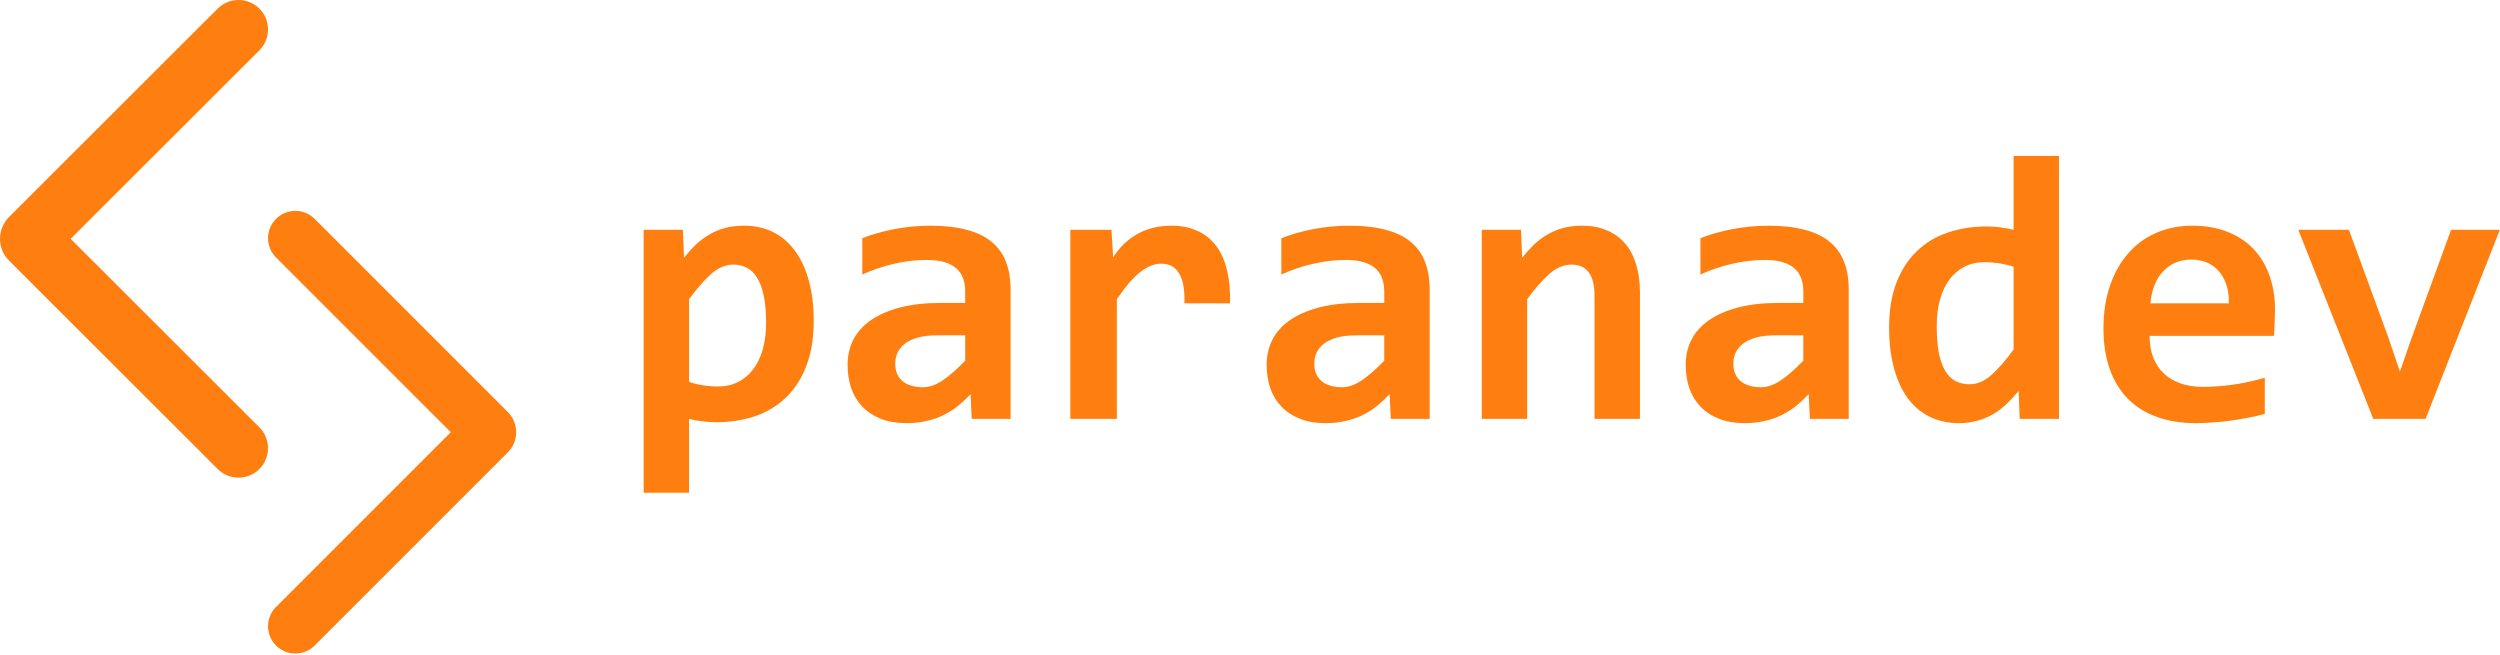
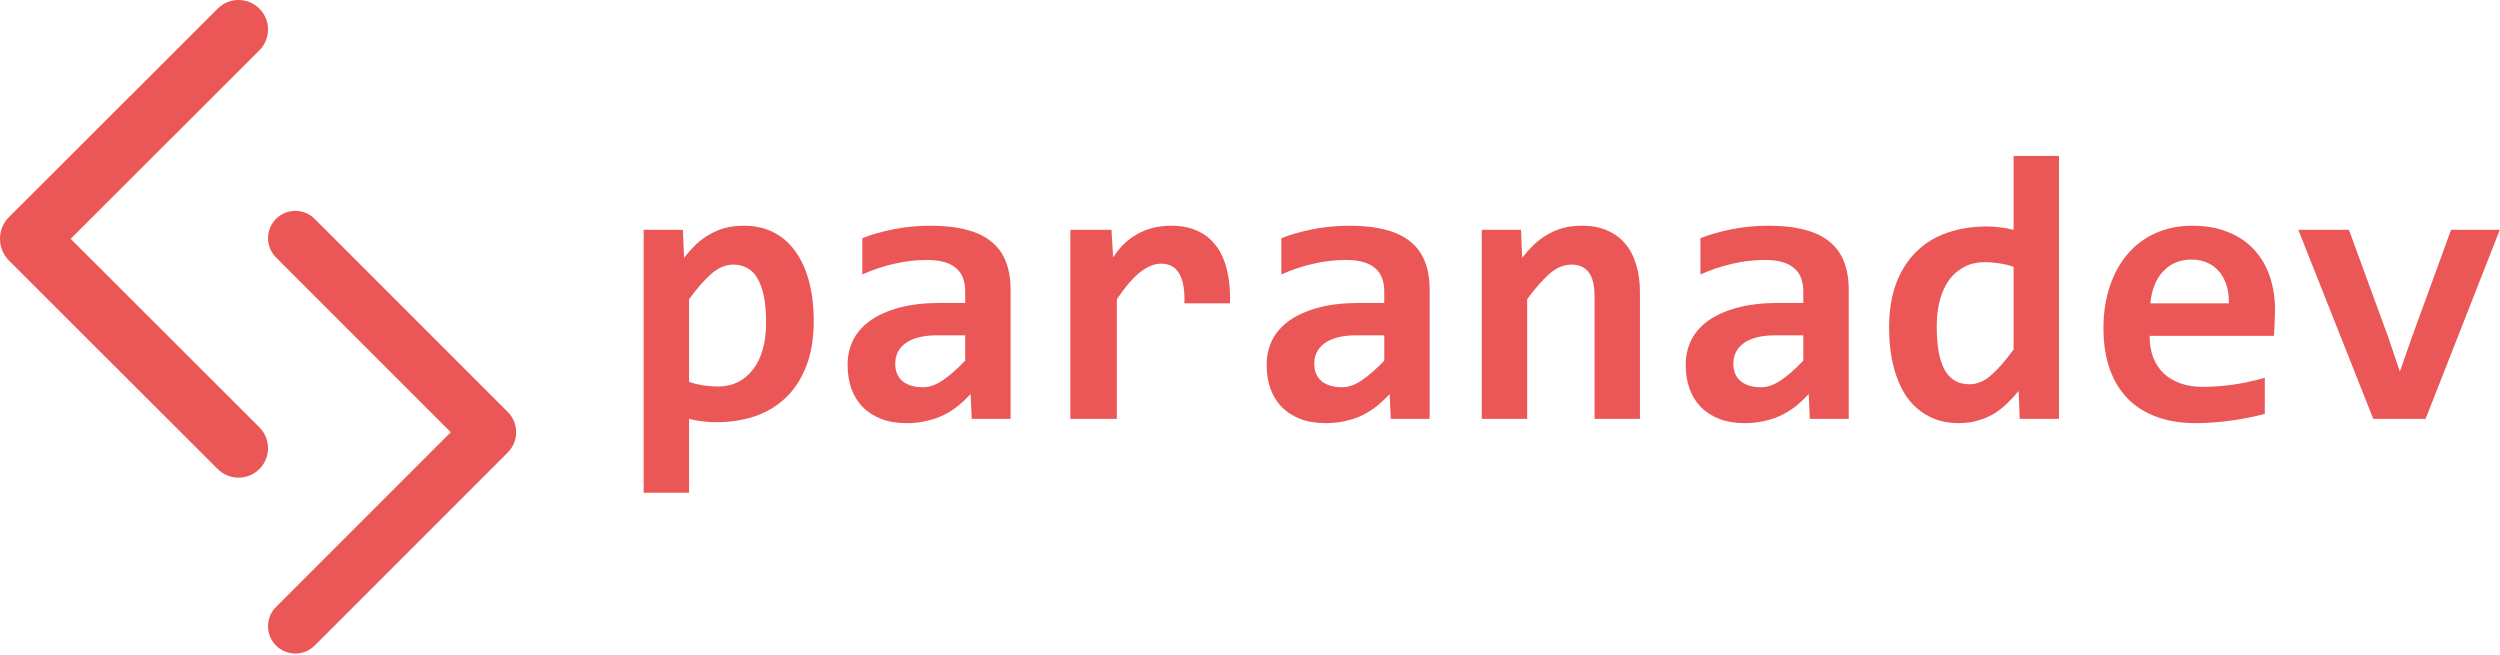
<svg xmlns="http://www.w3.org/2000/svg" width="100%" height="100%" viewBox="0 0 1968 515" fill="none">
-   <path fill-rule="evenodd" clip-rule="evenodd" d="M217.297 172.297C225.693 163.901 239.307 163.901 247.703 172.297L399.731 324.325C408.518 333.112 408.518 347.358 399.731 356.145L247.703 508.173C239.307 516.569 225.694 516.569 217.297 508.173C208.901 499.777 208.901 486.164 217.297 477.767L354.829 340.235L217.297 202.703C208.901 194.307 208.901 180.693 217.297 172.297Z" fill="#FE7F0F" />
-   <path fill-rule="evenodd" clip-rule="evenodd" d="M204.197 6.795C195.127 -2.265 180.421 -2.265 171.351 6.795L7.119 170.833C-2.373 180.314 -2.373 195.686 7.119 205.167L171.351 369.205C180.421 378.265 195.127 378.265 204.197 369.205C213.268 360.146 213.268 345.457 204.197 336.398L55.625 188L204.197 39.602C213.268 30.543 213.268 15.854 204.197 6.795Z" fill="#FE7F0F" />
-   <path d="M640.569 252.684C640.569 266.356 638.616 278.173 634.71 288.133C630.901 298.094 625.53 306.395 618.596 313.036C611.76 319.579 603.655 324.462 594.28 327.684C584.905 330.809 574.7 332.372 563.665 332.372C559.954 332.372 556.243 332.128 552.532 331.639C548.821 331.151 545.452 330.516 542.424 329.735V387.889H506.682V180.907H537.59L538.469 202.88C541.497 199.071 544.622 195.604 547.844 192.479C551.165 189.354 554.729 186.717 558.538 184.569C562.346 182.323 566.448 180.614 570.842 179.442C575.237 178.27 580.169 177.684 585.637 177.684C594.426 177.684 602.239 179.442 609.075 182.958C615.911 186.473 621.624 191.503 626.214 198.046C630.901 204.491 634.465 212.352 636.907 221.63C639.348 230.809 640.569 241.161 640.569 252.684ZM603.069 254.149C603.069 245.946 602.483 238.964 601.311 233.202C600.139 227.44 598.43 222.704 596.184 218.993C594.036 215.282 591.35 212.596 588.128 210.936C585.003 209.178 581.389 208.299 577.288 208.299C571.233 208.299 565.422 210.741 559.856 215.624C554.387 220.507 548.577 227.147 542.424 235.546V300.585C545.256 301.659 548.723 302.538 552.825 303.221C557.024 303.905 561.272 304.247 565.569 304.247C571.233 304.247 576.36 303.075 580.95 300.731C585.637 298.387 589.592 295.067 592.815 290.77C596.135 286.473 598.674 281.249 600.432 275.096C602.19 268.846 603.069 261.864 603.069 254.149Z" fill="#FE7F0F" />
-   <path d="M764.934 329.735L764.055 310.253C760.93 313.573 757.659 316.649 754.241 319.481C750.823 322.216 747.063 324.608 742.962 326.659C738.86 328.71 734.368 330.272 729.485 331.346C724.7 332.518 719.426 333.104 713.665 333.104C706.047 333.104 699.358 331.981 693.596 329.735C687.835 327.489 683.001 324.364 679.094 320.36C675.188 316.356 672.21 311.522 670.159 305.858C668.206 300.194 667.229 293.944 667.229 287.108C667.229 280.077 668.694 273.583 671.624 267.626C674.651 261.669 679.192 256.542 685.247 252.245C691.399 247.948 699.016 244.579 708.098 242.137C717.278 239.696 728.02 238.475 740.325 238.475H759.807V229.54C759.807 225.731 759.27 222.313 758.196 219.286C757.122 216.161 755.364 213.524 752.922 211.376C750.579 209.227 747.503 207.567 743.694 206.395C739.885 205.223 735.198 204.637 729.631 204.637C720.842 204.637 712.151 205.663 703.557 207.714C695.061 209.667 686.809 212.45 678.801 216.063V187.499C685.93 184.667 694.133 182.323 703.411 180.467C712.786 178.612 722.503 177.684 732.561 177.684C743.596 177.684 753.069 178.758 760.979 180.907C768.889 182.958 775.383 186.083 780.462 190.282C785.637 194.481 789.446 199.755 791.887 206.102C794.329 212.352 795.549 219.676 795.549 228.075V329.735H764.934ZM759.807 263.964H737.981C731.926 263.964 726.799 264.549 722.6 265.721C718.401 266.893 714.983 268.505 712.346 270.555C709.71 272.606 707.756 274.999 706.487 277.733C705.315 280.37 704.729 283.202 704.729 286.229C704.729 292.284 706.682 296.923 710.589 300.145C714.495 303.27 719.817 304.833 726.555 304.833C731.536 304.833 736.712 303.026 742.083 299.413C747.454 295.799 753.362 290.624 759.807 283.885V263.964Z" fill="#FE7F0F" />
-   <path d="M932.366 238.768C932.561 233.202 932.268 228.466 931.487 224.559C930.803 220.653 929.631 217.43 927.971 214.891C926.409 212.352 924.456 210.497 922.112 209.325C919.768 208.153 917.083 207.567 914.055 207.567C908.782 207.567 903.313 209.764 897.649 214.159C892.083 218.456 885.93 225.585 879.192 235.546V329.735H842.571V180.907H874.944L876.262 202.587C878.704 198.778 881.438 195.36 884.465 192.333C887.59 189.305 891.008 186.717 894.719 184.569C898.528 182.323 902.727 180.614 907.317 179.442C911.907 178.27 916.936 177.684 922.405 177.684C929.924 177.684 936.565 179.003 942.327 181.639C948.186 184.178 953.069 187.987 956.975 193.065C960.979 198.143 963.909 204.54 965.764 212.255C967.717 219.872 968.547 228.71 968.255 238.768H932.366Z" fill="#FE7F0F" />
-   <path d="M1094.82 329.735L1093.94 310.253C1090.81 313.573 1087.54 316.649 1084.12 319.481C1080.71 322.216 1076.95 324.608 1072.84 326.659C1068.74 328.71 1064.25 330.272 1059.37 331.346C1054.58 332.518 1049.31 333.104 1043.55 333.104C1035.93 333.104 1029.24 331.981 1023.48 329.735C1017.72 327.489 1012.88 324.364 1008.98 320.36C1005.07 316.356 1002.09 311.522 1000.04 305.858C998.089 300.194 997.112 293.944 997.112 287.108C997.112 280.077 998.577 273.583 1001.51 267.626C1004.53 261.669 1009.07 256.542 1015.13 252.245C1021.28 247.948 1028.9 244.579 1037.98 242.137C1047.16 239.696 1057.9 238.475 1070.21 238.475H1089.69V229.54C1089.69 225.731 1089.15 222.313 1088.08 219.286C1087 216.161 1085.25 213.524 1082.81 211.376C1080.46 209.227 1077.39 207.567 1073.58 206.395C1069.77 205.223 1065.08 204.637 1059.51 204.637C1050.73 204.637 1042.03 205.663 1033.44 207.714C1024.94 209.667 1016.69 212.45 1008.68 216.063V187.499C1015.81 184.667 1024.02 182.323 1033.29 180.467C1042.67 178.612 1052.39 177.684 1062.44 177.684C1073.48 177.684 1082.95 178.758 1090.86 180.907C1098.77 182.958 1105.27 186.083 1110.34 190.282C1115.52 194.481 1119.33 199.755 1121.77 206.102C1124.21 212.352 1125.43 219.676 1125.43 228.075V329.735H1094.82ZM1089.69 263.964H1067.86C1061.81 263.964 1056.68 264.549 1052.48 265.721C1048.28 266.893 1044.87 268.505 1042.23 270.555C1039.59 272.606 1037.64 274.999 1036.37 277.733C1035.2 280.37 1034.61 283.202 1034.61 286.229C1034.61 292.284 1036.57 296.923 1040.47 300.145C1044.38 303.27 1049.7 304.833 1056.44 304.833C1061.42 304.833 1066.59 303.026 1071.97 299.413C1077.34 295.799 1083.24 290.624 1089.69 283.885V263.964Z" fill="#FE7F0F" />
-   <path d="M1255.22 329.735V232.762C1255.22 216.454 1249.16 208.299 1237.05 208.299C1231 208.299 1225.19 210.741 1219.62 215.624C1214.15 220.507 1208.34 227.147 1202.19 235.546V329.735H1166.45V180.907H1197.36L1198.23 202.88C1201.26 199.071 1204.39 195.604 1207.61 192.479C1210.93 189.354 1214.49 186.717 1218.3 184.569C1222.11 182.323 1226.21 180.614 1230.61 179.442C1235 178.27 1239.93 177.684 1245.4 177.684C1253.02 177.684 1259.66 178.954 1265.32 181.493C1270.99 183.934 1275.73 187.45 1279.53 192.04C1283.34 196.532 1286.17 202.001 1288.03 208.446C1289.98 214.794 1290.96 221.923 1290.96 229.833V329.735H1255.22Z" fill="#FE7F0F" />
-   <path d="M1424.7 329.735L1423.82 310.253C1420.7 313.573 1417.42 316.649 1414.01 319.481C1410.59 322.216 1406.83 324.608 1402.73 326.659C1398.63 328.71 1394.13 330.272 1389.25 331.346C1384.47 332.518 1379.19 333.104 1373.43 333.104C1365.81 333.104 1359.12 331.981 1353.36 329.735C1347.6 327.489 1342.77 324.364 1338.86 320.36C1334.95 316.356 1331.98 311.522 1329.92 305.858C1327.97 300.194 1326.99 293.944 1326.99 287.108C1326.99 280.077 1328.46 273.583 1331.39 267.626C1334.42 261.669 1338.96 256.542 1345.01 252.245C1351.16 247.948 1358.78 244.579 1367.86 242.137C1377.04 239.696 1387.79 238.475 1400.09 238.475H1419.57V229.54C1419.57 225.731 1419.04 222.313 1417.96 219.286C1416.89 216.161 1415.13 213.524 1412.69 211.376C1410.34 209.227 1407.27 207.567 1403.46 206.395C1399.65 205.223 1394.96 204.637 1389.4 204.637C1380.61 204.637 1371.92 205.663 1363.32 207.714C1354.83 209.667 1346.57 212.45 1338.57 216.063V187.499C1345.7 184.667 1353.9 182.323 1363.18 180.467C1372.55 178.612 1382.27 177.684 1392.33 177.684C1403.36 177.684 1412.83 178.758 1420.74 180.907C1428.65 182.958 1435.15 186.083 1440.23 190.282C1445.4 194.481 1449.21 199.755 1451.65 206.102C1454.09 212.352 1455.32 219.676 1455.32 228.075V329.735H1424.7ZM1419.57 263.964H1397.75C1391.69 263.964 1386.57 264.549 1382.37 265.721C1378.17 266.893 1374.75 268.505 1372.11 270.555C1369.48 272.606 1367.52 274.999 1366.25 277.733C1365.08 280.37 1364.49 283.202 1364.49 286.229C1364.49 292.284 1366.45 296.923 1370.35 300.145C1374.26 303.27 1379.58 304.833 1386.32 304.833C1391.3 304.833 1396.48 303.026 1401.85 299.413C1407.22 295.799 1413.13 290.624 1419.57 283.885V263.964Z" fill="#FE7F0F" />
-   <path d="M1589.93 329.735L1589.06 307.762C1585.93 311.571 1582.71 315.038 1579.39 318.163C1576.07 321.288 1572.5 323.973 1568.69 326.219C1564.89 328.368 1560.78 330.028 1556.39 331.2C1552.09 332.469 1547.31 333.104 1542.03 333.104C1533.24 333.104 1525.43 331.346 1518.6 327.831C1511.76 324.315 1506 319.335 1501.31 312.889C1496.72 306.346 1493.21 298.436 1490.76 289.159C1488.32 279.882 1487.1 269.53 1487.1 258.104C1487.1 244.432 1489.01 232.616 1492.82 222.655C1496.72 212.596 1502.09 204.296 1508.93 197.753C1515.76 191.112 1523.87 186.229 1533.24 183.104C1542.62 179.882 1552.82 178.27 1563.86 178.27C1567.57 178.27 1571.28 178.514 1574.99 179.003C1578.8 179.491 1582.17 180.126 1585.1 180.907V122.753H1620.84V329.735H1589.93ZM1524.6 256.493C1524.6 264.696 1525.14 271.727 1526.21 277.587C1527.39 283.348 1529.05 288.085 1531.19 291.796C1533.44 295.507 1536.17 298.241 1539.4 299.999C1542.62 301.659 1546.28 302.489 1550.38 302.489C1556.44 302.489 1562.2 300.048 1567.67 295.165C1573.14 290.282 1578.95 283.592 1585.1 275.096V210.057C1582.27 208.983 1578.75 208.104 1574.55 207.421C1570.45 206.737 1566.3 206.395 1562.1 206.395C1556.34 206.395 1551.16 207.567 1546.57 209.911C1541.98 212.255 1538.03 215.575 1534.71 219.872C1531.49 224.169 1529 229.442 1527.24 235.692C1525.48 241.844 1524.6 248.778 1524.6 256.493Z" fill="#FE7F0F" />
-   <path d="M1790.91 243.895C1790.91 246.337 1790.81 249.51 1790.62 253.417C1790.52 257.323 1790.32 260.985 1790.03 264.403H1692.18C1692.18 270.946 1693.16 276.708 1695.11 281.688C1697.16 286.669 1699.99 290.868 1703.61 294.286C1707.32 297.606 1711.71 300.145 1716.79 301.903C1721.97 303.661 1727.68 304.54 1733.93 304.54C1741.15 304.54 1748.87 304.003 1757.07 302.928C1765.37 301.757 1773.97 299.901 1782.85 297.362V325.78C1779.05 326.854 1774.9 327.831 1770.4 328.71C1765.91 329.589 1761.32 330.37 1756.63 331.053C1751.95 331.737 1747.21 332.225 1742.42 332.518C1737.64 332.909 1733 333.104 1728.51 333.104C1717.18 333.104 1707.02 331.493 1698.04 328.27C1689.06 325.048 1681.44 320.311 1675.19 314.061C1668.94 307.714 1664.15 299.901 1660.83 290.624C1657.51 281.346 1655.85 270.604 1655.85 258.397C1655.85 246.288 1657.51 235.301 1660.83 225.438C1664.15 215.477 1668.84 206.981 1674.9 199.95C1680.95 192.821 1688.27 187.352 1696.87 183.544C1705.56 179.637 1715.23 177.684 1725.87 177.684C1736.42 177.684 1745.74 179.344 1753.85 182.665C1761.96 185.887 1768.74 190.428 1774.21 196.288C1779.68 202.147 1783.83 209.13 1786.66 217.235C1789.49 225.341 1790.91 234.227 1790.91 243.895ZM1754.58 238.768C1754.68 232.909 1753.95 227.831 1752.39 223.534C1750.82 219.139 1748.67 215.526 1745.94 212.694C1743.3 209.862 1740.18 207.762 1736.57 206.395C1733.05 205.028 1729.24 204.344 1725.14 204.344C1716.15 204.344 1708.78 207.372 1703.02 213.426C1697.26 219.383 1693.84 227.831 1692.77 238.768H1754.58Z" fill="#FE7F0F" />
-   <path d="M1909.42 329.735H1868.25L1809.22 180.907H1849.07L1879.97 265.282L1889.2 292.528L1898.28 266.454L1929.48 180.907H1967.86L1909.42 329.735Z" fill="#FE7F0F" />
+   <path fill-rule="evenodd" clip-rule="evenodd" d="M217.297 172.297C225.693 163.901 239.307 163.901 247.703 172.297L399.731 324.325C408.518 333.112 408.518 347.358 399.731 356.145L247.703 508.173C239.307 516.569 225.694 516.569 217.297 508.173C208.901 499.777 208.901 486.164 217.297 477.767L354.829 340.235L217.297 202.703C208.901 194.307 208.901 180.693 217.297 172.297Z" fill="#EB5757" />
+   <path fill-rule="evenodd" clip-rule="evenodd" d="M204.197 6.795C195.127 -2.265 180.421 -2.265 171.351 6.795L7.119 170.833C-2.373 180.314 -2.373 195.686 7.119 205.167L171.351 369.205C180.421 378.265 195.127 378.265 204.197 369.205C213.268 360.146 213.268 345.457 204.197 336.398L55.625 188L204.197 39.602C213.268 30.543 213.268 15.854 204.197 6.795Z" fill="#EB5757" />
+   <path d="M640.569 252.684C640.569 266.356 638.616 278.173 634.71 288.133C630.901 298.094 625.53 306.395 618.596 313.036C611.76 319.579 603.655 324.462 594.28 327.684C584.905 330.809 574.7 332.372 563.665 332.372C559.954 332.372 556.243 332.128 552.532 331.639C548.821 331.151 545.452 330.516 542.424 329.735V387.889H506.682V180.907H537.59L538.469 202.88C541.497 199.071 544.622 195.604 547.844 192.479C551.165 189.354 554.729 186.717 558.538 184.569C562.346 182.323 566.448 180.614 570.842 179.442C575.237 178.27 580.169 177.684 585.637 177.684C594.426 177.684 602.239 179.442 609.075 182.958C615.911 186.473 621.624 191.503 626.214 198.046C630.901 204.491 634.465 212.352 636.907 221.63C639.348 230.809 640.569 241.161 640.569 252.684ZM603.069 254.149C603.069 245.946 602.483 238.964 601.311 233.202C600.139 227.44 598.43 222.704 596.184 218.993C594.036 215.282 591.35 212.596 588.128 210.936C585.003 209.178 581.389 208.299 577.288 208.299C571.233 208.299 565.422 210.741 559.856 215.624C554.387 220.507 548.577 227.147 542.424 235.546V300.585C545.256 301.659 548.723 302.538 552.825 303.221C557.024 303.905 561.272 304.247 565.569 304.247C571.233 304.247 576.36 303.075 580.95 300.731C585.637 298.387 589.592 295.067 592.815 290.77C596.135 286.473 598.674 281.249 600.432 275.096C602.19 268.846 603.069 261.864 603.069 254.149Z" fill="#EB5757" />
+   <path d="M764.934 329.735L764.055 310.253C760.93 313.573 757.659 316.649 754.241 319.481C750.823 322.216 747.063 324.608 742.962 326.659C738.86 328.71 734.368 330.272 729.485 331.346C724.7 332.518 719.426 333.104 713.665 333.104C706.047 333.104 699.358 331.981 693.596 329.735C687.835 327.489 683.001 324.364 679.094 320.36C675.188 316.356 672.21 311.522 670.159 305.858C668.206 300.194 667.229 293.944 667.229 287.108C667.229 280.077 668.694 273.583 671.624 267.626C674.651 261.669 679.192 256.542 685.247 252.245C691.399 247.948 699.016 244.579 708.098 242.137C717.278 239.696 728.02 238.475 740.325 238.475H759.807V229.54C759.807 225.731 759.27 222.313 758.196 219.286C757.122 216.161 755.364 213.524 752.922 211.376C750.579 209.227 747.503 207.567 743.694 206.395C739.885 205.223 735.198 204.637 729.631 204.637C720.842 204.637 712.151 205.663 703.557 207.714C695.061 209.667 686.809 212.45 678.801 216.063V187.499C685.93 184.667 694.133 182.323 703.411 180.467C712.786 178.612 722.503 177.684 732.561 177.684C743.596 177.684 753.069 178.758 760.979 180.907C768.889 182.958 775.383 186.083 780.462 190.282C785.637 194.481 789.446 199.755 791.887 206.102C794.329 212.352 795.549 219.676 795.549 228.075V329.735H764.934ZM759.807 263.964H737.981C731.926 263.964 726.799 264.549 722.6 265.721C718.401 266.893 714.983 268.505 712.346 270.555C709.71 272.606 707.756 274.999 706.487 277.733C705.315 280.37 704.729 283.202 704.729 286.229C704.729 292.284 706.682 296.923 710.589 300.145C714.495 303.27 719.817 304.833 726.555 304.833C731.536 304.833 736.712 303.026 742.083 299.413C747.454 295.799 753.362 290.624 759.807 283.885V263.964Z" fill="#EB5757" />
+   <path d="M932.366 238.768C932.561 233.202 932.268 228.466 931.487 224.559C930.803 220.653 929.631 217.43 927.971 214.891C926.409 212.352 924.456 210.497 922.112 209.325C919.768 208.153 917.083 207.567 914.055 207.567C908.782 207.567 903.313 209.764 897.649 214.159C892.083 218.456 885.93 225.585 879.192 235.546V329.735H842.571V180.907H874.944L876.262 202.587C878.704 198.778 881.438 195.36 884.465 192.333C887.59 189.305 891.008 186.717 894.719 184.569C898.528 182.323 902.727 180.614 907.317 179.442C911.907 178.27 916.936 177.684 922.405 177.684C929.924 177.684 936.565 179.003 942.327 181.639C948.186 184.178 953.069 187.987 956.975 193.065C960.979 198.143 963.909 204.54 965.764 212.255C967.717 219.872 968.547 228.71 968.255 238.768H932.366Z" fill="#EB5757" />
+   <path d="M1094.82 329.735L1093.94 310.253C1090.81 313.573 1087.54 316.649 1084.12 319.481C1080.71 322.216 1076.95 324.608 1072.84 326.659C1068.74 328.71 1064.25 330.272 1059.37 331.346C1054.58 332.518 1049.31 333.104 1043.55 333.104C1035.93 333.104 1029.24 331.981 1023.48 329.735C1017.72 327.489 1012.88 324.364 1008.98 320.36C1005.07 316.356 1002.09 311.522 1000.04 305.858C998.089 300.194 997.112 293.944 997.112 287.108C997.112 280.077 998.577 273.583 1001.51 267.626C1004.53 261.669 1009.07 256.542 1015.13 252.245C1021.28 247.948 1028.9 244.579 1037.98 242.137C1047.16 239.696 1057.9 238.475 1070.21 238.475H1089.69V229.54C1089.69 225.731 1089.15 222.313 1088.08 219.286C1087 216.161 1085.25 213.524 1082.81 211.376C1080.46 209.227 1077.39 207.567 1073.58 206.395C1069.77 205.223 1065.08 204.637 1059.51 204.637C1050.73 204.637 1042.03 205.663 1033.44 207.714C1024.94 209.667 1016.69 212.45 1008.68 216.063V187.499C1015.81 184.667 1024.02 182.323 1033.29 180.467C1042.67 178.612 1052.39 177.684 1062.44 177.684C1073.48 177.684 1082.95 178.758 1090.86 180.907C1098.77 182.958 1105.27 186.083 1110.34 190.282C1115.52 194.481 1119.33 199.755 1121.77 206.102C1124.21 212.352 1125.43 219.676 1125.43 228.075V329.735H1094.82ZM1089.69 263.964H1067.86C1061.81 263.964 1056.68 264.549 1052.48 265.721C1048.28 266.893 1044.87 268.505 1042.23 270.555C1039.59 272.606 1037.64 274.999 1036.37 277.733C1035.2 280.37 1034.61 283.202 1034.61 286.229C1034.61 292.284 1036.57 296.923 1040.47 300.145C1044.38 303.27 1049.7 304.833 1056.44 304.833C1061.42 304.833 1066.59 303.026 1071.97 299.413C1077.34 295.799 1083.24 290.624 1089.69 283.885V263.964Z" fill="#EB5757" />
+   <path d="M1255.22 329.735V232.762C1255.22 216.454 1249.16 208.299 1237.05 208.299C1231 208.299 1225.19 210.741 1219.62 215.624C1214.15 220.507 1208.34 227.147 1202.19 235.546V329.735H1166.45V180.907H1197.36L1198.23 202.88C1201.26 199.071 1204.39 195.604 1207.61 192.479C1210.93 189.354 1214.49 186.717 1218.3 184.569C1222.11 182.323 1226.21 180.614 1230.61 179.442C1235 178.27 1239.93 177.684 1245.4 177.684C1253.02 177.684 1259.66 178.954 1265.32 181.493C1270.99 183.934 1275.73 187.45 1279.53 192.04C1283.34 196.532 1286.17 202.001 1288.03 208.446C1289.98 214.794 1290.96 221.923 1290.96 229.833V329.735H1255.22Z" fill="#EB5757" />
+   <path d="M1424.7 329.735L1423.82 310.253C1420.7 313.573 1417.42 316.649 1414.01 319.481C1410.59 322.216 1406.83 324.608 1402.73 326.659C1398.63 328.71 1394.13 330.272 1389.25 331.346C1384.47 332.518 1379.19 333.104 1373.43 333.104C1365.81 333.104 1359.12 331.981 1353.36 329.735C1347.6 327.489 1342.77 324.364 1338.86 320.36C1334.95 316.356 1331.98 311.522 1329.92 305.858C1327.97 300.194 1326.99 293.944 1326.99 287.108C1326.99 280.077 1328.46 273.583 1331.39 267.626C1334.42 261.669 1338.96 256.542 1345.01 252.245C1351.16 247.948 1358.78 244.579 1367.86 242.137C1377.04 239.696 1387.79 238.475 1400.09 238.475H1419.57V229.54C1419.57 225.731 1419.04 222.313 1417.96 219.286C1416.89 216.161 1415.13 213.524 1412.69 211.376C1410.34 209.227 1407.27 207.567 1403.46 206.395C1399.65 205.223 1394.96 204.637 1389.4 204.637C1380.61 204.637 1371.92 205.663 1363.32 207.714C1354.83 209.667 1346.57 212.45 1338.57 216.063V187.499C1345.7 184.667 1353.9 182.323 1363.18 180.467C1372.55 178.612 1382.27 177.684 1392.33 177.684C1403.36 177.684 1412.83 178.758 1420.74 180.907C1428.65 182.958 1435.15 186.083 1440.23 190.282C1445.4 194.481 1449.21 199.755 1451.65 206.102C1454.09 212.352 1455.32 219.676 1455.32 228.075V329.735H1424.7ZM1419.57 263.964H1397.75C1391.69 263.964 1386.57 264.549 1382.37 265.721C1378.17 266.893 1374.75 268.505 1372.11 270.555C1369.48 272.606 1367.52 274.999 1366.25 277.733C1365.08 280.37 1364.49 283.202 1364.49 286.229C1364.49 292.284 1366.45 296.923 1370.35 300.145C1374.26 303.27 1379.58 304.833 1386.32 304.833C1391.3 304.833 1396.48 303.026 1401.85 299.413C1407.22 295.799 1413.13 290.624 1419.57 283.885V263.964Z" fill="#EB5757" />
+   <path d="M1589.93 329.735L1589.06 307.762C1585.93 311.571 1582.71 315.038 1579.39 318.163C1576.07 321.288 1572.5 323.973 1568.69 326.219C1564.89 328.368 1560.78 330.028 1556.39 331.2C1552.09 332.469 1547.31 333.104 1542.03 333.104C1533.24 333.104 1525.43 331.346 1518.6 327.831C1511.76 324.315 1506 319.335 1501.31 312.889C1496.72 306.346 1493.21 298.436 1490.76 289.159C1488.32 279.882 1487.1 269.53 1487.1 258.104C1487.1 244.432 1489.01 232.616 1492.82 222.655C1496.72 212.596 1502.09 204.296 1508.93 197.753C1515.76 191.112 1523.87 186.229 1533.24 183.104C1542.62 179.882 1552.82 178.27 1563.86 178.27C1567.57 178.27 1571.28 178.514 1574.99 179.003C1578.8 179.491 1582.17 180.126 1585.1 180.907V122.753H1620.84V329.735H1589.93ZM1524.6 256.493C1524.6 264.696 1525.14 271.727 1526.21 277.587C1527.39 283.348 1529.05 288.085 1531.19 291.796C1533.44 295.507 1536.17 298.241 1539.4 299.999C1542.62 301.659 1546.28 302.489 1550.38 302.489C1556.44 302.489 1562.2 300.048 1567.67 295.165C1573.14 290.282 1578.95 283.592 1585.1 275.096V210.057C1582.27 208.983 1578.75 208.104 1574.55 207.421C1570.45 206.737 1566.3 206.395 1562.1 206.395C1556.34 206.395 1551.16 207.567 1546.57 209.911C1541.98 212.255 1538.03 215.575 1534.71 219.872C1531.49 224.169 1529 229.442 1527.24 235.692C1525.48 241.844 1524.6 248.778 1524.6 256.493Z" fill="#EB5757" />
+   <path d="M1790.91 243.895C1790.91 246.337 1790.81 249.51 1790.62 253.417C1790.52 257.323 1790.32 260.985 1790.03 264.403H1692.18C1692.18 270.946 1693.16 276.708 1695.11 281.688C1697.16 286.669 1699.99 290.868 1703.61 294.286C1707.32 297.606 1711.71 300.145 1716.79 301.903C1721.97 303.661 1727.68 304.54 1733.93 304.54C1741.15 304.54 1748.87 304.003 1757.07 302.928C1765.37 301.757 1773.97 299.901 1782.85 297.362V325.78C1779.05 326.854 1774.9 327.831 1770.4 328.71C1765.91 329.589 1761.32 330.37 1756.63 331.053C1751.95 331.737 1747.21 332.225 1742.42 332.518C1737.64 332.909 1733 333.104 1728.51 333.104C1717.18 333.104 1707.02 331.493 1698.04 328.27C1689.06 325.048 1681.44 320.311 1675.19 314.061C1668.94 307.714 1664.15 299.901 1660.83 290.624C1657.51 281.346 1655.85 270.604 1655.85 258.397C1655.85 246.288 1657.51 235.301 1660.83 225.438C1664.15 215.477 1668.84 206.981 1674.9 199.95C1680.95 192.821 1688.27 187.352 1696.87 183.544C1705.56 179.637 1715.23 177.684 1725.87 177.684C1736.42 177.684 1745.74 179.344 1753.85 182.665C1761.96 185.887 1768.74 190.428 1774.21 196.288C1779.68 202.147 1783.83 209.13 1786.66 217.235C1789.49 225.341 1790.91 234.227 1790.91 243.895ZM1754.58 238.768C1754.68 232.909 1753.95 227.831 1752.39 223.534C1750.82 219.139 1748.67 215.526 1745.94 212.694C1743.3 209.862 1740.18 207.762 1736.57 206.395C1733.05 205.028 1729.24 204.344 1725.14 204.344C1716.15 204.344 1708.78 207.372 1703.02 213.426C1697.26 219.383 1693.84 227.831 1692.77 238.768H1754.58Z" fill="#EB5757" />
+   <path d="M1909.42 329.735H1868.25L1809.22 180.907H1849.07L1879.97 265.282L1889.2 292.528L1898.28 266.454L1929.48 180.907H1967.86L1909.42 329.735Z" fill="#EB5757" />
</svg>
